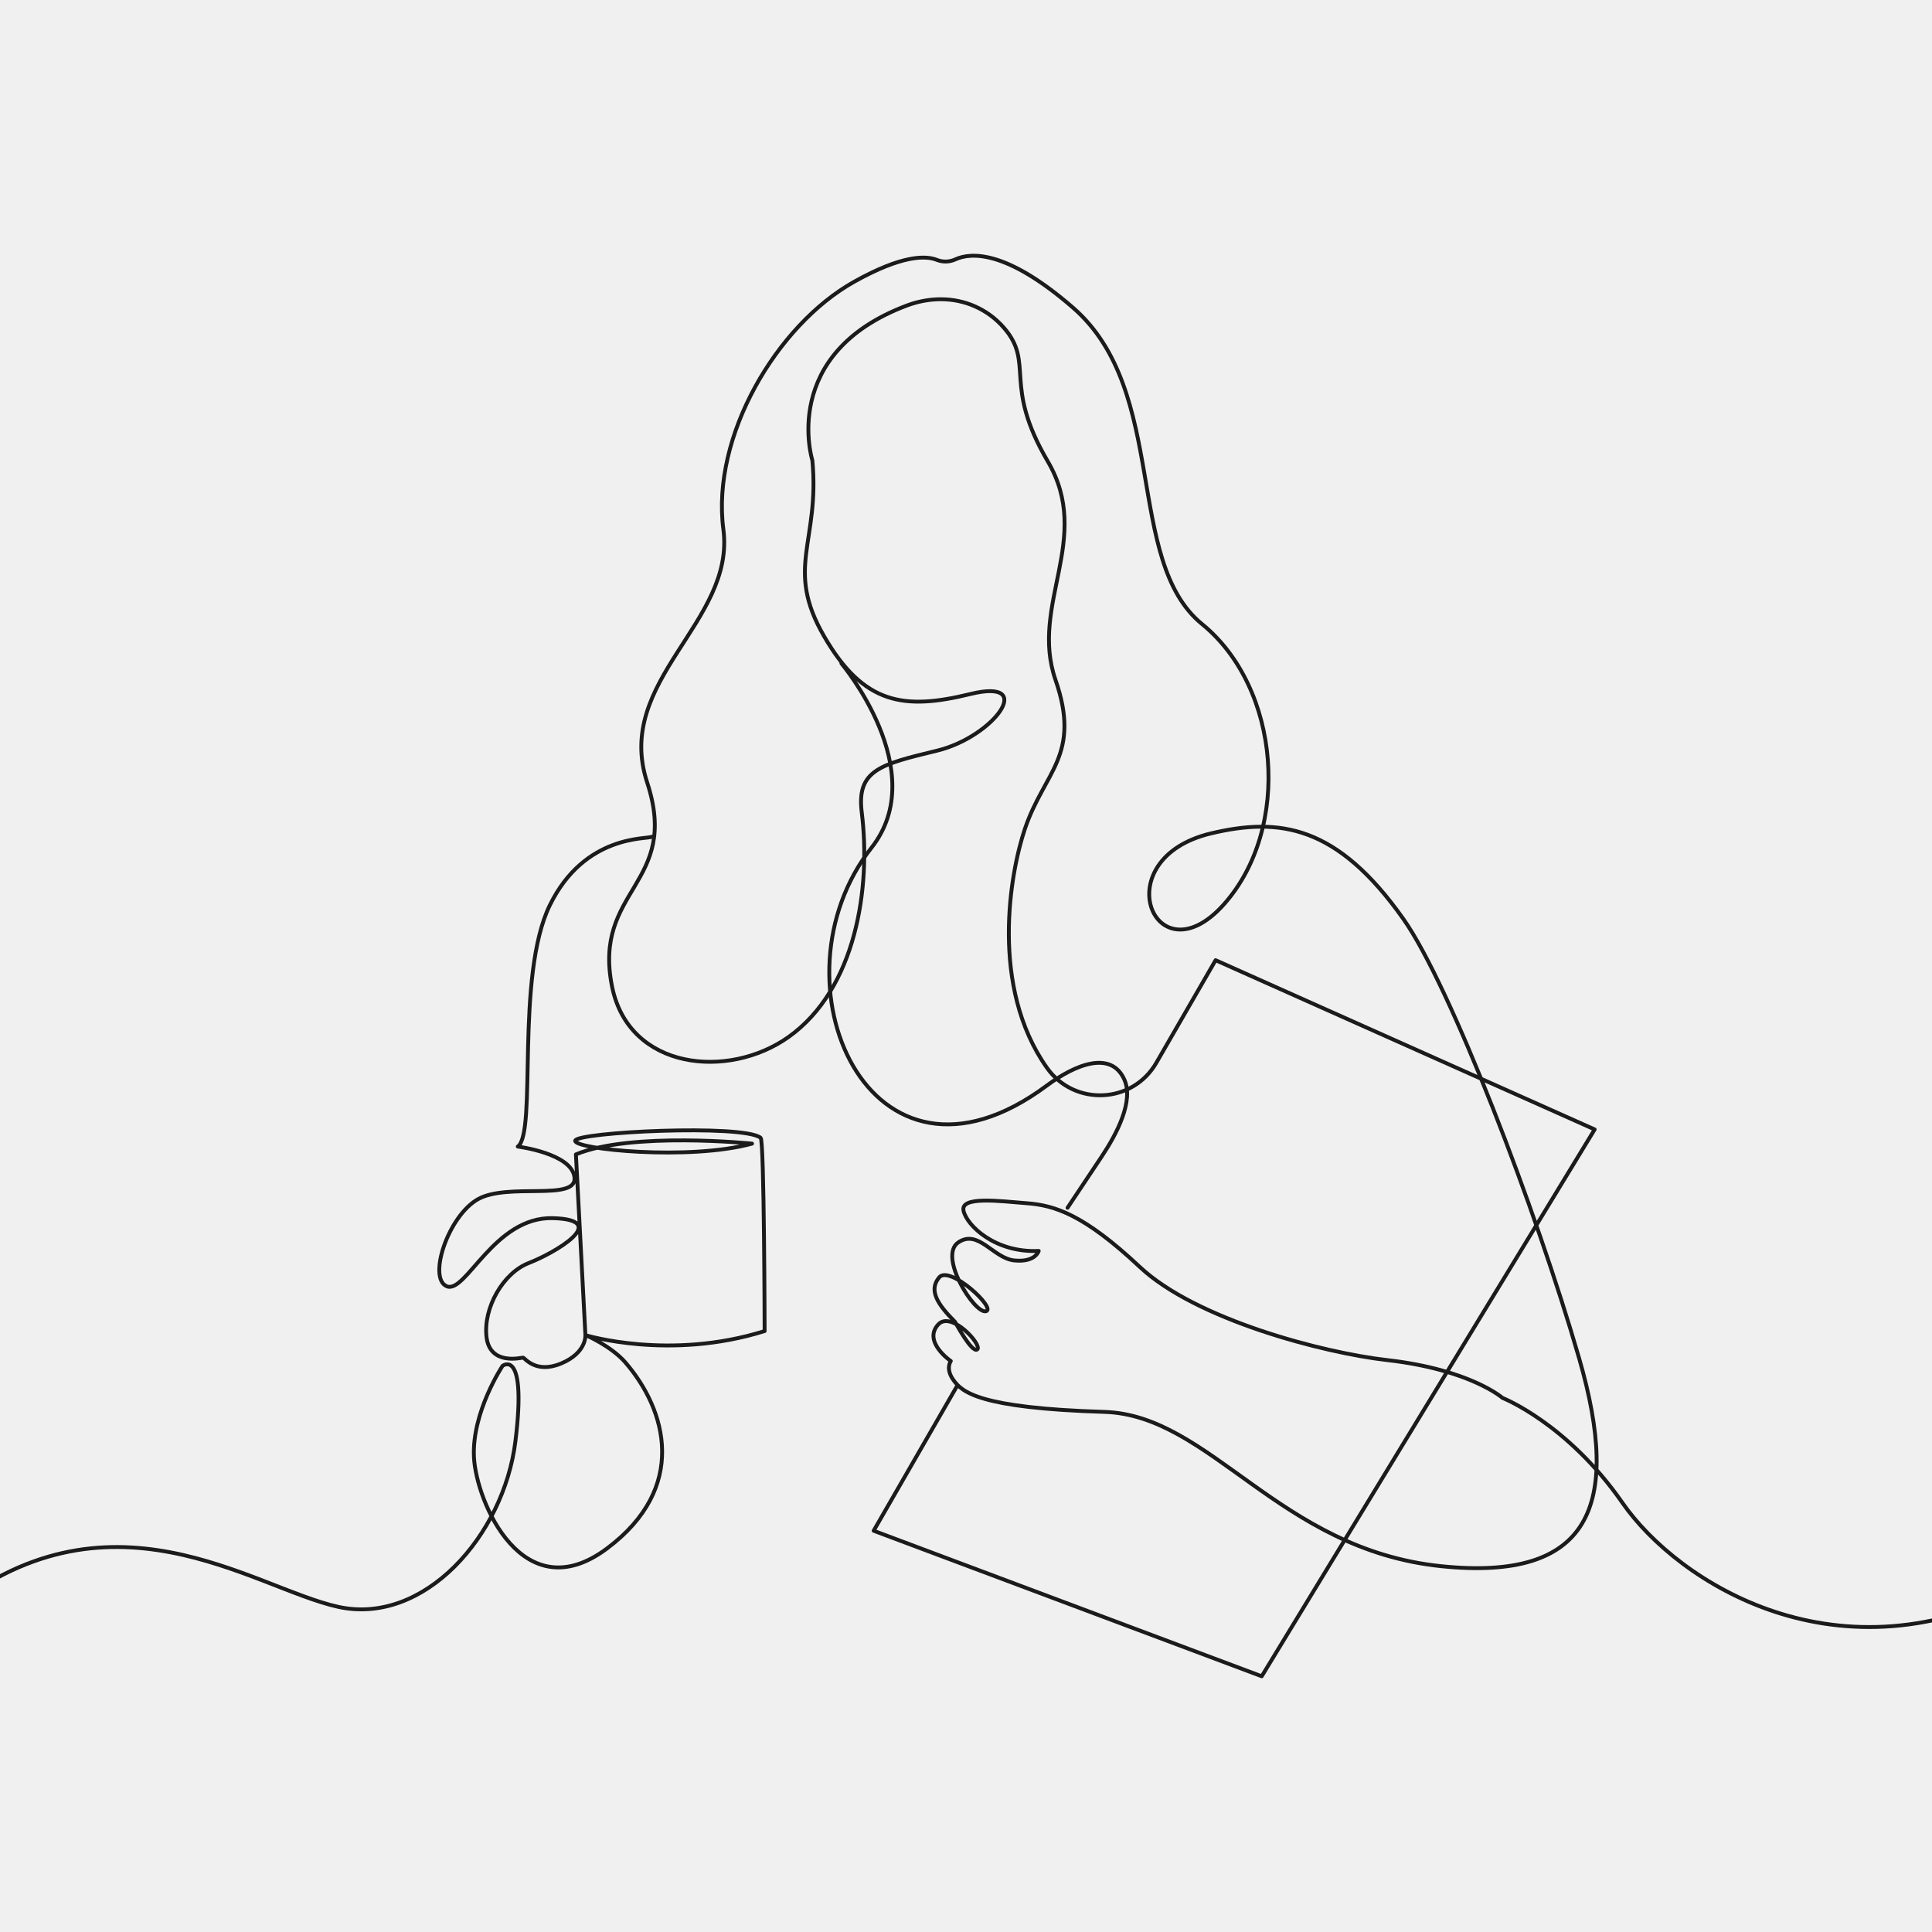
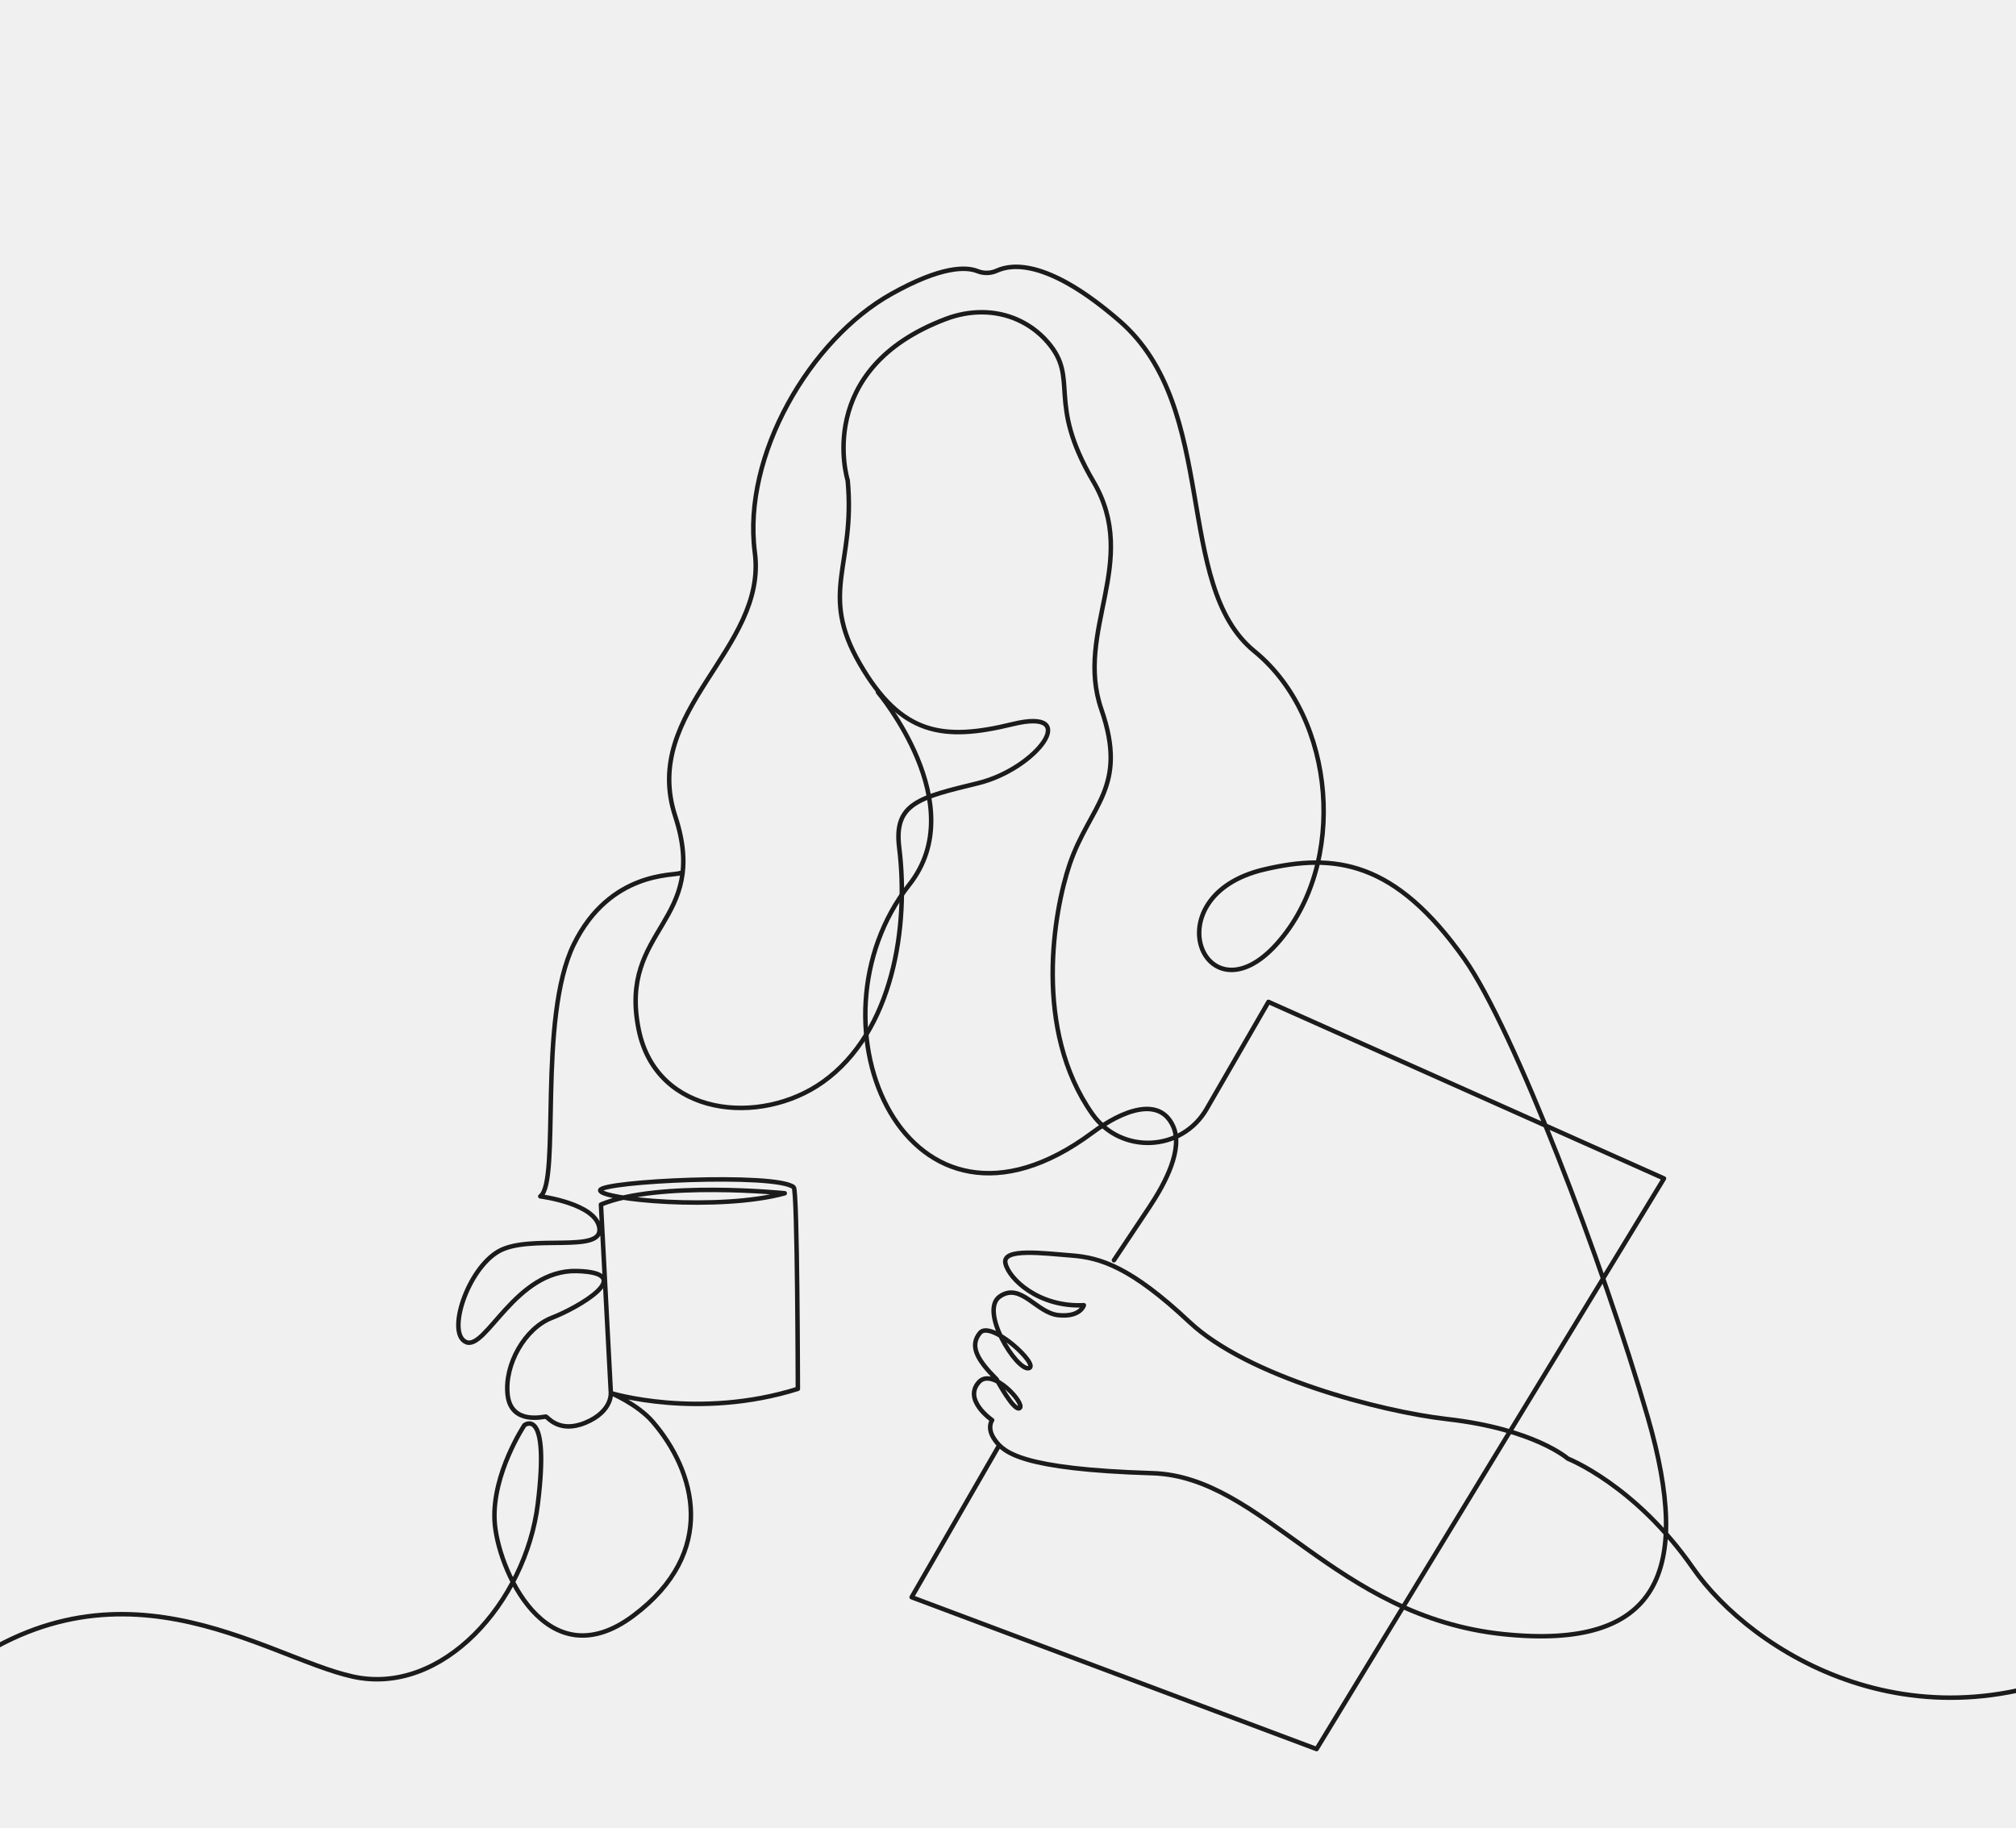
- <svg xmlns="http://www.w3.org/2000/svg" xmlns:xlink="http://www.w3.org/1999/xlink" version="1.1" x="0px" y="0px" viewBox="0 0 500 500" style="enable-background:new 0 0 500 500;" xml:space="preserve">
-   <g id="OBJECTS">
-     <g>
-       <defs>
-         <rect id="SVGID_1_" width="500" height="500" />
-       </defs>
-       <clipPath id="SVGID_00000175296381144847521840000010188555355472895412_">
-         <use xlink:href="#SVGID_1_" style="overflow:visible;" />
-       </clipPath>
-       <g style="clip-path:url(#SVGID_00000175296381144847521840000010188555355472895412_);">
-         <path style="fill:none;stroke:#1B1B1B;stroke-linecap:round;stroke-linejoin:round;stroke-miterlimit:10;" d="M247.794,358.512     L226.1,396.155l100.432,37.662l86.166-141.518l-98.1-43.802l-15.351,26.57c-6.143,10.633-21.23,11.294-28.314,1.263     c-14.821-20.987-9.544-50.438-5.667-61.884c5.007-14.782,14.647-18.985,7.891-38.503c-6.756-19.518,9.759-36.534-2.002-56.553     c-11.761-20.019-3.306-25.27-11.314-34.529c-2.288-2.645-4.893-4.394-7.447-5.541c-5.594-2.515-11.984-2.401-17.724-0.242     c-33.125,12.461-24.43,40.066-24.43,40.066c1.975,21.237-7.252,27.725,3.006,45.478c10.258,17.754,20.738,19.193,37.874,14.992     c17.432-4.274,6.009,11.1-8.588,14.65s-20.887,4.973-19.515,15.967c2.429,19.468-1.464,45.722-18.949,58.145     c-15.531,11.036-41.281,8.583-45.66-13.014c-5.136-25.334,17.754-26.433,9.074-52.866c-8.679-26.433,22.882-41.425,19.726-65.491     c-3.156-24.066,13.774-52.836,33.813-64.07c12.467-6.989,18.587-6.81,21.433-5.676c1.538,0.612,3.281,0.562,4.785-0.127     c4.003-1.834,13.168-2.511,30.447,12.486c24.95,21.655,13.181,65.435,33.424,81.912c20.242,16.477,23.201,52.792,5.649,72.497     c-17.85,20.038-31.184-11.751-3.295-18.359c17.615-4.174,32.568-2.153,49.747,22.189c12.158,17.228,34.329,75.152,45.463,113.657     c11.134,38.504,2.712,57.78-35.721,53.813c-42.056-4.341-59.606-39.088-87.14-39.929c-32.549-0.994-36.842-5.186-39.035-8.201     c-2.193-3.015-0.709-4.956-0.709-4.956s-7.32-5-3.276-9.448c3.386-3.724,11.499,5.336,10.128,6.433s-5.756-7.126-5.756-7.126     c-4.66-4.66-6.852-8.223-4.111-11.512c2.741-3.289,15.075,8.223,12.06,8.771c-3.015,0.548-12.334-14.253-7.126-17.816     c5.208-3.563,9.045,4.111,14.527,4.66c5.482,0.548,6.304-2.467,6.304-2.467c-11.238,0.548-18.639-6.578-19.461-10.416     c-0.822-3.837,9.319-2.467,16.446-1.919c7.126,0.548,14.718,2.902,29.171,16.479c14.453,13.577,47.416,22.225,64.004,24.11     c21.55,2.449,29.877,9.796,29.877,9.796s16.72,6.537,31.04,27.158c14.32,20.621,56.135,47.543,104.824,21.194" />
-         <path style="fill:none;stroke:#1B1B1B;stroke-linecap:round;stroke-linejoin:round;stroke-miterlimit:10;" d="M168.677,216.542     c-1.084,0.722-17.338-0.722-26.369,17.699c-9.03,18.422-3.251,58.878-8.308,62.49c0,0,14.035,1.766,14.679,7.997     c0.645,6.231-17.189,1.289-24.924,5.586c-7.735,4.297-13.106,20.412-8.165,22.56s12.247-18.048,27.502-17.618     c15.255,0.43,0.43,9.024-6.231,11.603c-6.661,2.578-11.817,11.602-10.958,19.122c0.859,7.52,9.024,5.371,9.454,5.371     c0.43,0,3.223,4.297,9.884,1.504c6.661-2.793,6.248-7.331,6.248-7.331s21.798,6.684,46.393-1.049c0,0-0.097-49.241-1.018-49.997     c-4.426-3.632-47.818-1.488-48.005,0.744c-0.186,2.233,29.675,5.183,45.772,0.744c0,0-31.259-3.163-45.586,2.791l2.456,46.744     c0,0,6.652,2.81,10.365,7.118c10.629,12.331,16.276,32.364-4.766,48.116c-21.69,16.237-33.872-11.955-34.441-23.625     c-0.569-11.67,7.401-23.625,7.401-23.625s6.339-4.934,3.331,19.504c-3.008,24.438-23.686,47.747-45.868,42.86     c-22.182-4.888-59.559-33.419-102.243,2.031" />
-         <path style="fill:none;stroke:#1B1B1B;stroke-linecap:round;stroke-linejoin:round;stroke-miterlimit:10;" d="M276.277,312.572     l8.803-13.204c3.945-5.917,8.408-14.4,5.884-20.006c-3.422-7.598-12.679-3.896-20.06,1.589     c-45.994,34.187-72.491-27.122-45.36-61.562c15.675-19.898-7.773-47.681-7.773-47.681" />
-       </g>
-     </g>
+ <svg xmlns="http://www.w3.org/2000/svg" width="449" height="407" viewBox="0 0 449 407" fill="none">
+   <mask id="mask0_151_149" style="mask-type:luminance" maskUnits="userSpaceOnUse" x="0" y="0" width="449" height="449">
+     <path d="M449 0H0V449H449V0Z" fill="white" />
+   </mask>
+   <g mask="url(#mask0_151_149)">
+     <path d="M222.519 321.944L203.038 355.747L293.226 389.568L370.603 262.485L282.509 223.15L268.724 247.01C263.207 256.559 249.659 257.152 243.298 248.144C229.989 229.298 234.727 202.851 238.209 192.573C242.705 179.298 251.362 175.524 245.295 157.997C239.228 140.47 254.059 125.189 243.497 107.212C232.936 89.235 240.528 84.52 233.337 76.205C231.283 73.83 228.943 72.259 226.65 71.229C221.626 68.971 215.888 69.073 210.734 71.012C180.987 82.202 188.796 106.991 188.796 106.991C190.569 126.062 182.283 131.888 191.495 147.831C200.707 163.774 210.118 165.066 225.506 161.293C241.16 157.455 230.902 171.261 217.794 174.449C204.686 177.637 199.037 178.915 200.269 188.787C202.45 206.27 198.955 229.846 183.253 241.002C169.306 250.912 146.183 248.709 142.25 229.315C137.638 206.565 158.193 205.578 150.399 181.841C142.605 158.105 170.947 144.642 168.113 123.031C165.279 101.419 180.482 75.584 198.477 65.496C209.672 59.219 215.168 59.38 217.724 60.399C219.105 60.948 220.67 60.903 222.021 60.285C225.615 58.638 233.845 58.03 249.362 71.497C271.767 90.943 261.199 130.258 279.377 145.054C297.554 159.85 300.211 192.461 284.45 210.156C268.42 228.15 256.446 199.604 281.491 193.67C297.309 189.922 310.737 191.737 326.163 213.596C337.081 229.066 356.991 281.082 366.989 315.66C376.988 350.236 369.425 367.546 334.912 363.984C297.146 360.085 281.386 328.883 256.66 328.127C227.431 327.235 223.576 323.47 221.607 320.763C219.637 318.055 220.97 316.312 220.97 316.312C220.97 316.312 214.397 311.822 218.028 307.828C221.069 304.484 228.354 312.62 227.123 313.605C225.892 314.59 221.954 307.206 221.954 307.206C217.769 303.021 215.801 299.822 218.262 296.868C220.724 293.915 231.8 304.252 229.092 304.744C226.385 305.237 218.016 291.945 222.693 288.746C227.37 285.546 230.816 292.437 235.738 292.93C240.661 293.422 241.399 290.715 241.399 290.715C231.308 291.207 224.662 284.808 223.923 281.361C223.185 277.916 232.292 279.146 238.692 279.638C245.091 280.13 251.909 282.244 264.888 294.436C277.866 306.628 307.467 314.394 322.363 316.087C341.715 318.286 349.193 324.884 349.193 324.884C349.193 324.884 364.207 330.754 377.067 349.272C389.926 367.789 427.476 391.965 471.199 368.304" stroke="#1B1B1B" stroke-miterlimit="10" stroke-linecap="round" stroke-linejoin="round" />
+     <path d="M151.472 194.455C150.499 195.103 135.902 193.806 127.793 210.348C119.684 226.891 124.873 263.221 120.332 266.464C120.332 266.464 132.935 268.05 133.514 273.646C134.093 279.241 118.078 274.803 111.132 278.662C104.186 282.521 99.363 296.992 103.8 298.921C108.237 300.85 114.798 282.714 128.497 283.1C142.196 283.486 128.883 291.203 122.901 293.519C116.92 295.834 112.29 303.938 113.061 310.691C113.832 317.444 121.164 315.514 121.551 315.514C121.937 315.514 124.445 319.373 130.426 316.865C136.408 314.356 136.037 310.281 136.037 310.281C136.037 310.281 155.612 316.284 177.698 309.339C177.698 309.339 177.611 265.121 176.784 264.442C172.809 261.18 133.843 263.106 133.675 265.11C133.508 267.115 160.324 269.764 174.779 265.778C174.779 265.778 146.708 262.938 133.842 268.285L136.048 310.261C136.048 310.261 142.021 312.784 145.356 316.653C154.901 327.726 159.972 345.715 141.076 359.861C121.598 374.442 110.659 349.125 110.148 338.646C109.637 328.166 116.794 317.43 116.794 317.43C116.794 317.43 122.486 313 119.785 334.945C117.084 356.89 98.515 377.822 78.596 373.433C58.676 369.044 25.112 343.423 -13.219 375.257" stroke="#1B1B1B" stroke-miterlimit="10" stroke-linecap="round" stroke-linejoin="round" />
+     <path d="M248.097 280.69L256.002 268.833C259.544 263.519 263.552 255.901 261.286 250.867C258.213 244.044 249.9 247.369 243.272 252.294C201.969 282.994 178.175 227.939 202.538 197.011C216.615 179.143 195.558 154.194 195.558 154.194" stroke="#1B1B1B" stroke-miterlimit="10" stroke-linecap="round" stroke-linejoin="round" />
  </g>
</svg>
